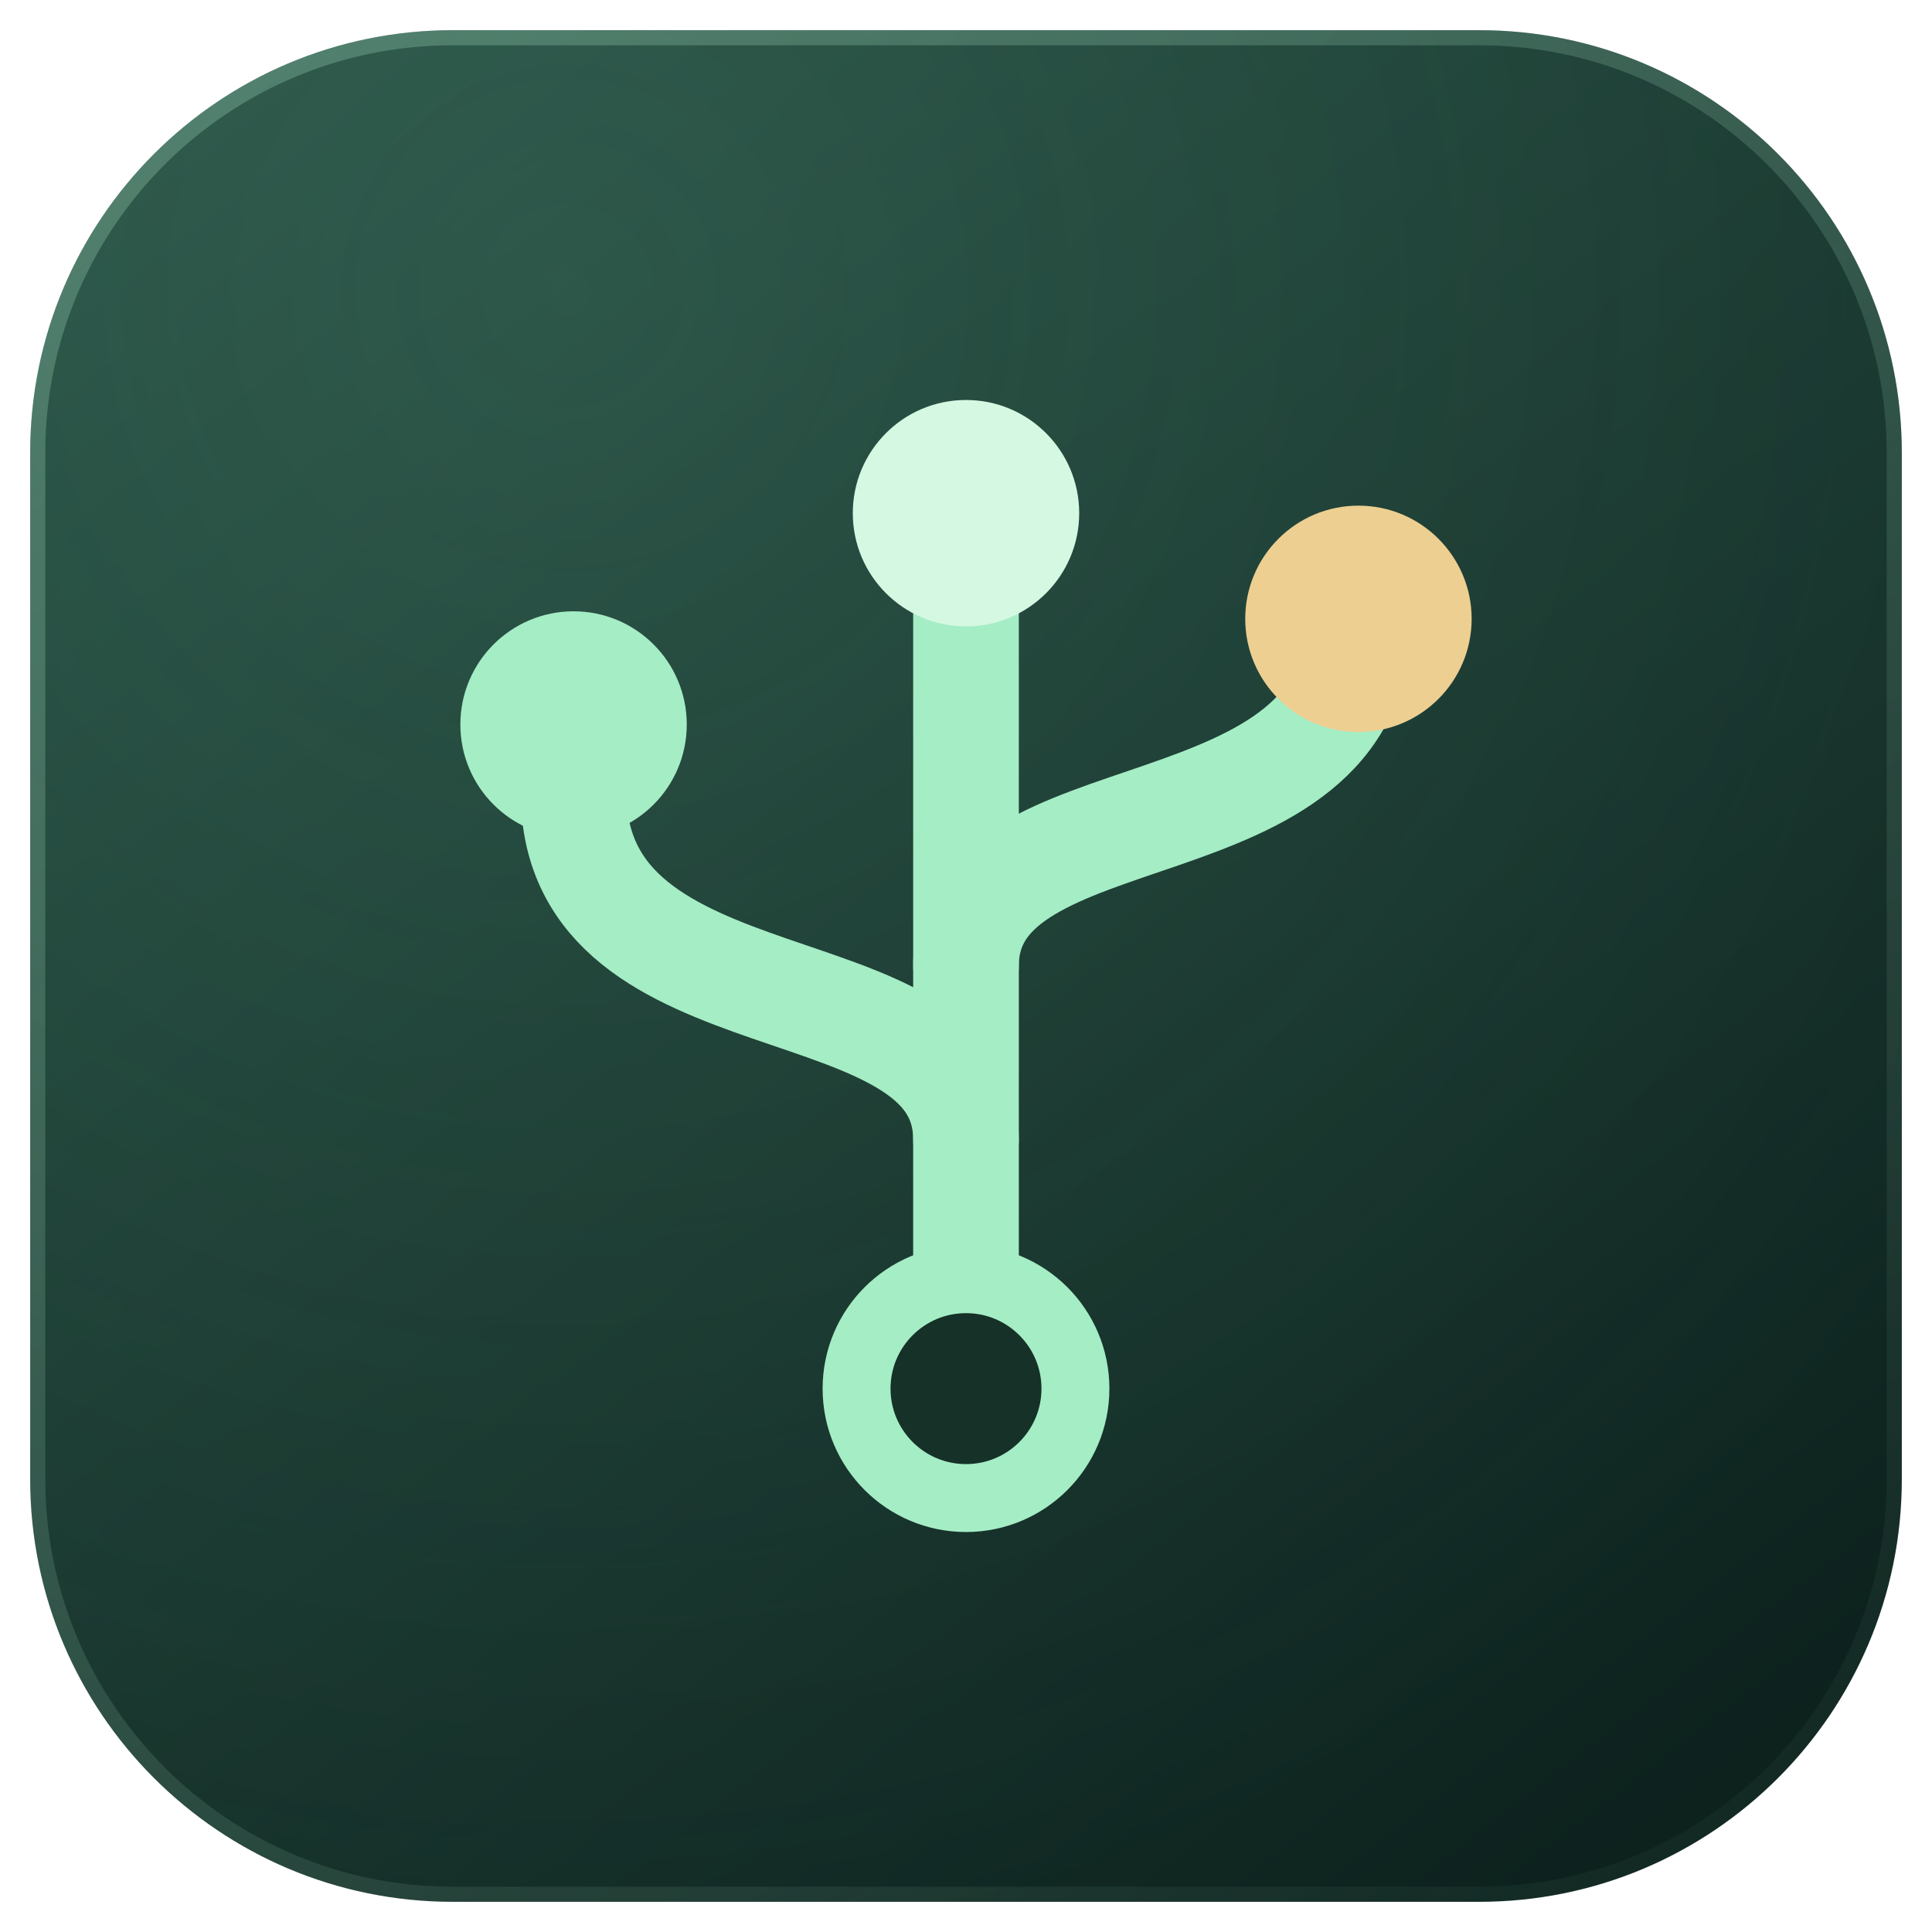
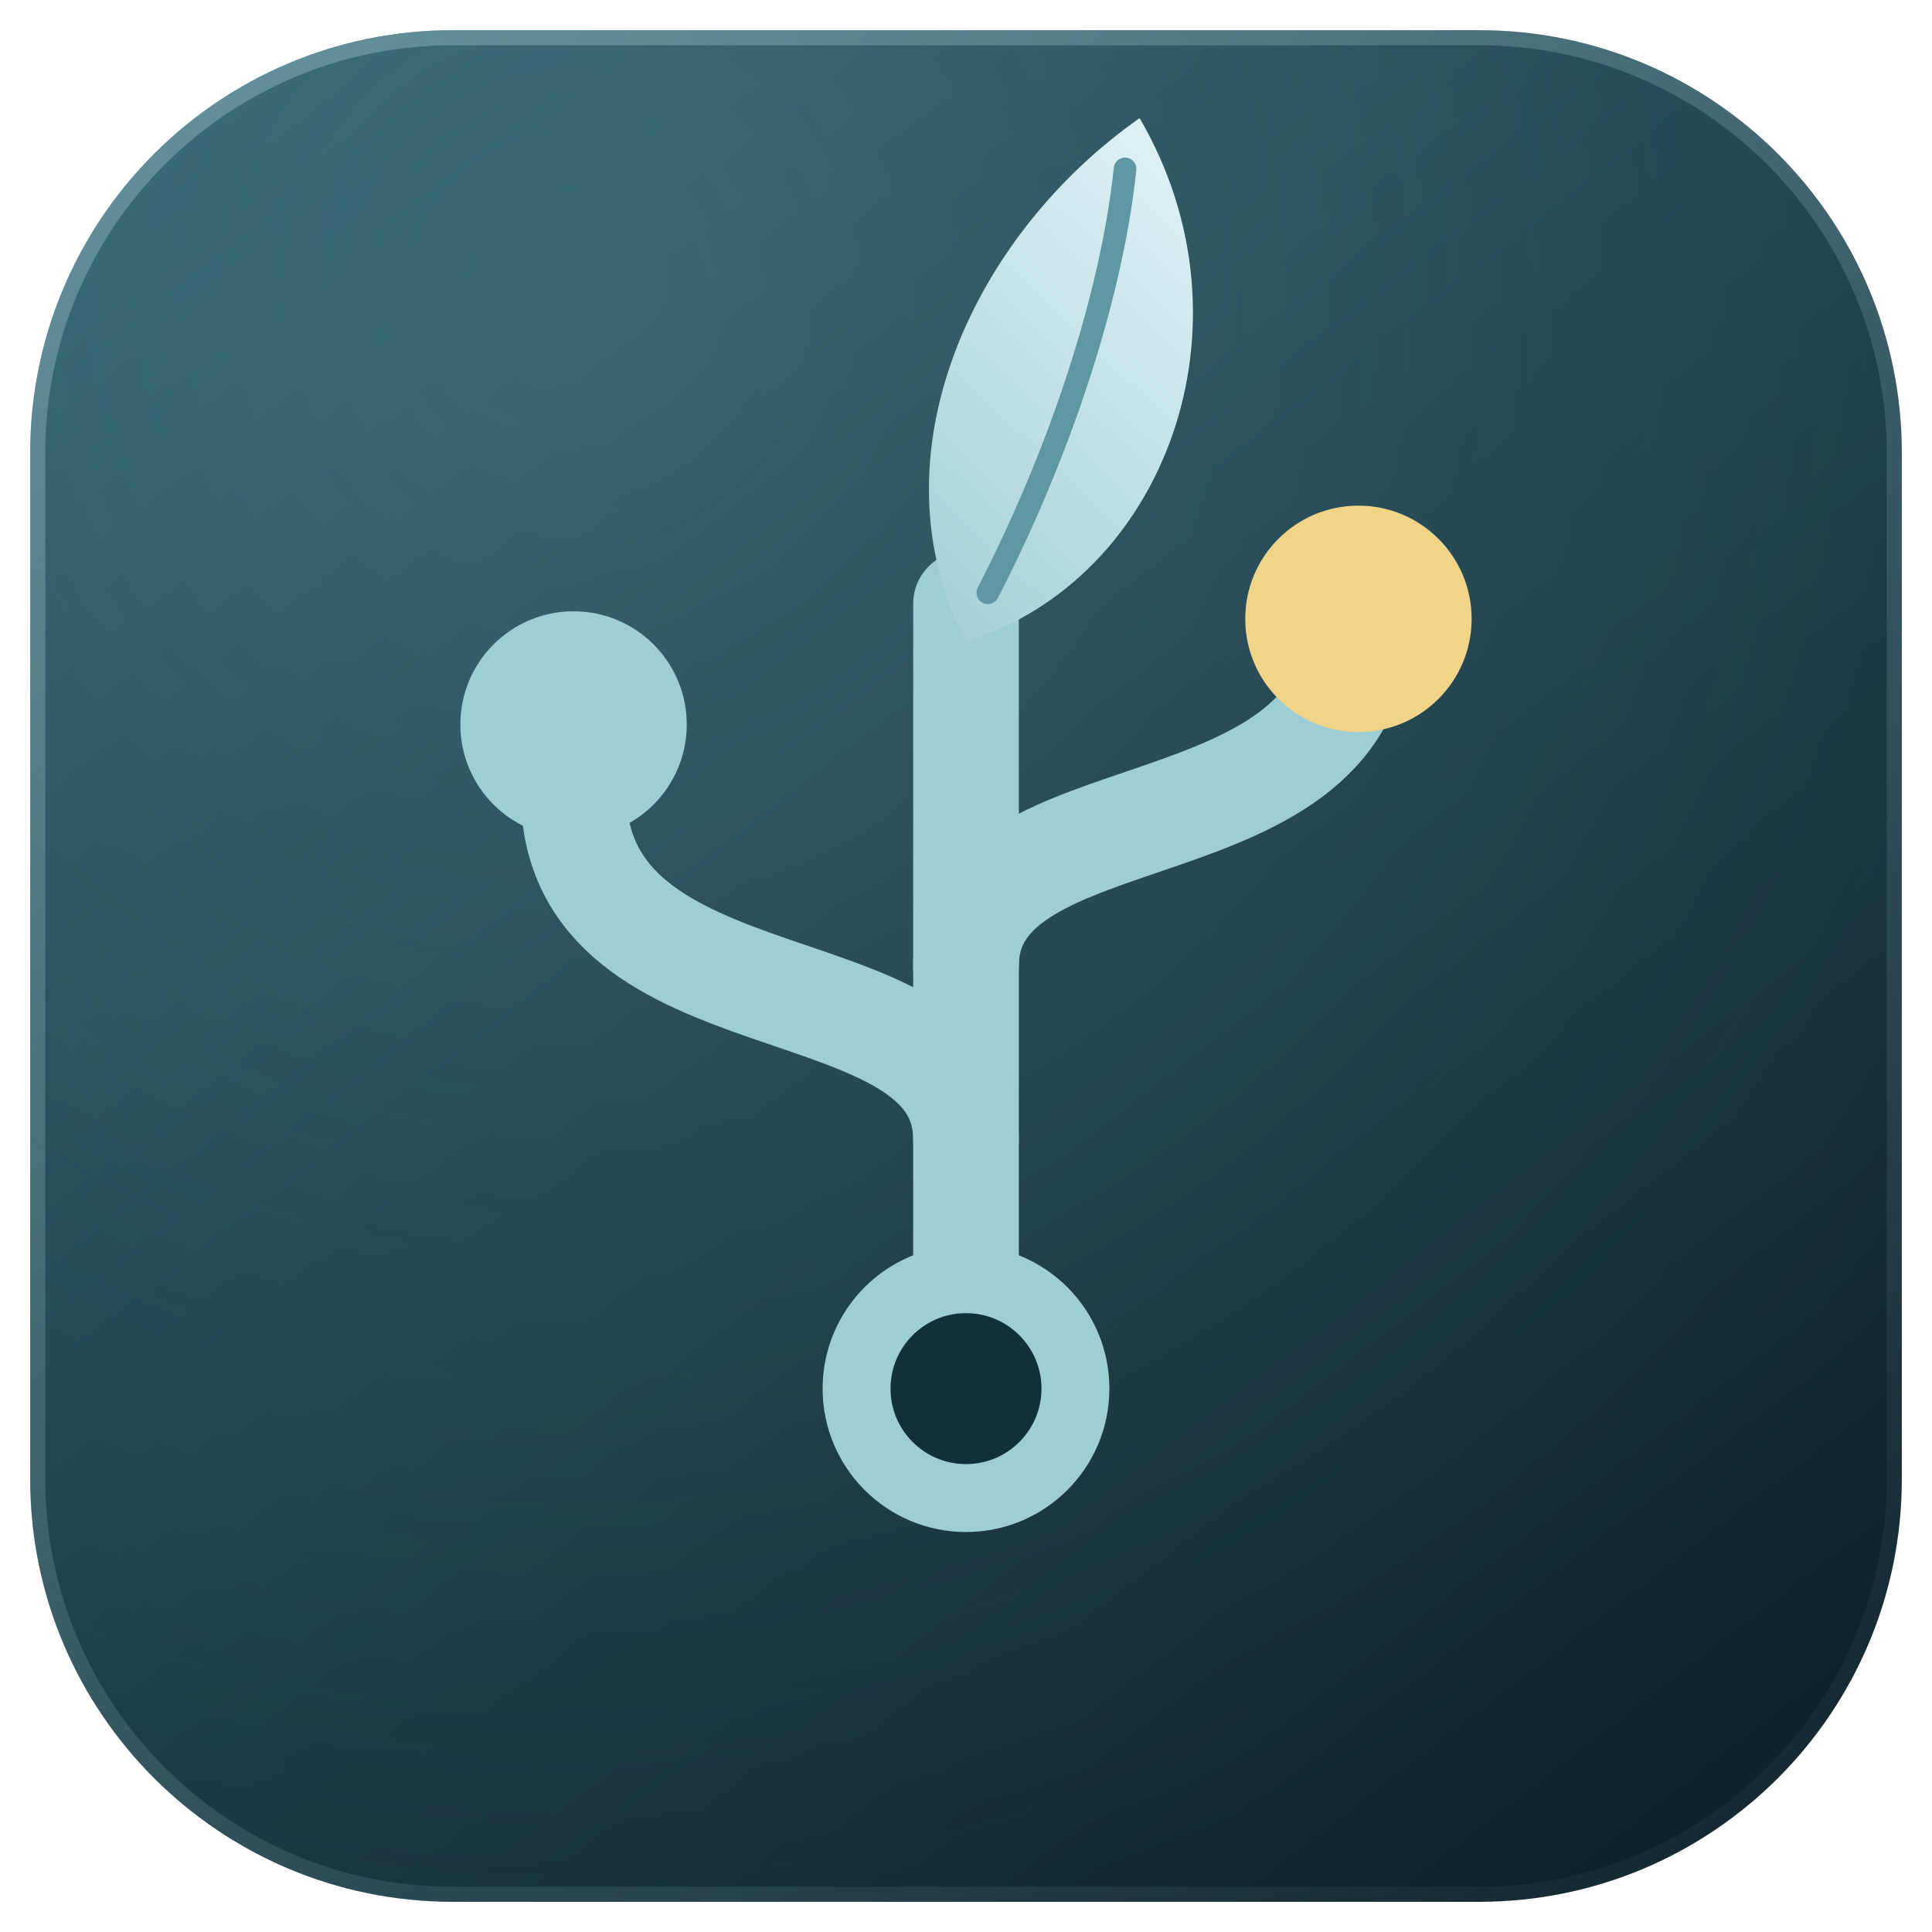
<svg xmlns="http://www.w3.org/2000/svg" viewBox="0 0 512 512" width="512" height="512" fill="none">
  <defs>
-     <linearGradient id="arbor-background" x1="64" y1="24" x2="440" y2="512" gradientUnits="userSpaceOnUse">
-       <stop stop-color="#244b40" />
-       <stop offset="1" stop-color="#0c201c" />
+     <linearGradient id="bluegum-background" x1="64" y1="24" x2="440" y2="512" gradientUnits="userSpaceOnUse">
+       <stop stop-color="#2b5866" />
+       <stop offset="1" stop-color="#0d2029" />
    </linearGradient>
-     <radialGradient id="arbor-light" cx="0" cy="0" r="1" gradientTransform="translate(152 80) rotate(60) scale(440)" gradientUnits="userSpaceOnUse">
-       <stop stop-color="#8ce0b5" stop-opacity=".12" />
-       <stop offset="1" stop-color="#8ce0b5" stop-opacity="0" />
+     <radialGradient id="bluegum-light" cx="0" cy="0" r="1" gradientTransform="translate(152 80) rotate(60) scale(440)" gradientUnits="userSpaceOnUse">
+       <stop stop-color="#a9dfe8" stop-opacity=".16" />
+       <stop offset="1" stop-color="#a9dfe8" stop-opacity="0" />
    </radialGradient>
-     <linearGradient id="arbor-edge" x1="80" y1="8" x2="420" y2="504" gradientUnits="userSpaceOnUse">
-       <stop stop-color="#b6efd0" stop-opacity=".26" />
-       <stop offset="1" stop-color="#b6efd0" stop-opacity=".04" />
+     <linearGradient id="bluegum-edge" x1="80" y1="8" x2="420" y2="504" gradientUnits="userSpaceOnUse">
+       <stop stop-color="#c7eef4" stop-opacity=".28" />
+       <stop offset="1" stop-color="#c7eef4" stop-opacity=".04" />
+     </linearGradient>
+     <linearGradient id="bluegum-leaf" x1="-34" y1="0" x2="40" y2="-140" gradientUnits="userSpaceOnUse">
+       <stop stop-color="#9fcdd6" />
+       <stop offset="1" stop-color="#e2f4f6" />
    </linearGradient>
  </defs>
-   <rect x="8" y="8" width="496" height="496" rx="112" fill="url(#arbor-background)" />
-   <rect x="8" y="8" width="496" height="496" rx="112" fill="url(#arbor-light)" />
-   <rect x="10" y="10" width="492" height="492" rx="110" stroke="url(#arbor-edge)" stroke-width="4" />
-   <g stroke="#a5edc5" stroke-width="28" stroke-linecap="round" stroke-linejoin="round">
-     <path class="brand-trunk" d="M256 368V136" pathLength="1" />
+   <rect x="8" y="8" width="496" height="496" rx="112" fill="url(#bluegum-background)" />
+   <rect x="8" y="8" width="496" height="496" rx="112" fill="url(#bluegum-light)" />
+   <rect x="10" y="10" width="492" height="492" rx="110" stroke="url(#bluegum-edge)" stroke-width="4" />
+   <g stroke="#9fcdd6" stroke-width="28" stroke-linecap="round" stroke-linejoin="round">
+     <path class="brand-trunk" d="M256 368V160" pathLength="1" />
    <path class="brand-branch brand-branch-left" d="M256 302C256 254 152 274 152 210V192" pathLength="1" />
    <path class="brand-branch brand-branch-right" d="M256 256C256 208 360 228 360 164" pathLength="1" />
  </g>
-   <circle class="brand-node brand-node-top" cx="256" cy="136" r="30" fill="#d5f8e3" />
-   <circle class="brand-node brand-node-left" cx="152" cy="192" r="30" fill="#a5edc5" />
-   <circle class="brand-node brand-node-right" cx="360" cy="164" r="30" fill="#edcf91" />
-   <circle class="brand-root" cx="256" cy="368" r="29" fill="#153128" stroke="#a5edc5" stroke-width="18" />
+   <g transform="translate(256 170) rotate(16)">
+     <g class="brand-node brand-node-top">
+       <path d="M0 0C46 -30 52 -102 6 -146C-28 -104 -38 -40 0 0Z" fill="url(#bluegum-leaf)" />
+       <path d="M2 -14C10 -54 12 -98 6 -132" stroke="#5f97a3" stroke-width="6" stroke-linecap="round" />
+     </g>
+   </g>
+   <circle class="brand-node brand-node-left" cx="152" cy="192" r="30" fill="#9fcdd6" />
+   <circle class="brand-node brand-node-right" cx="360" cy="164" r="30" fill="#f0d488" />
+   <circle class="brand-root" cx="256" cy="368" r="29" fill="#12303a" stroke="#9fcdd6" stroke-width="18" />
</svg>
